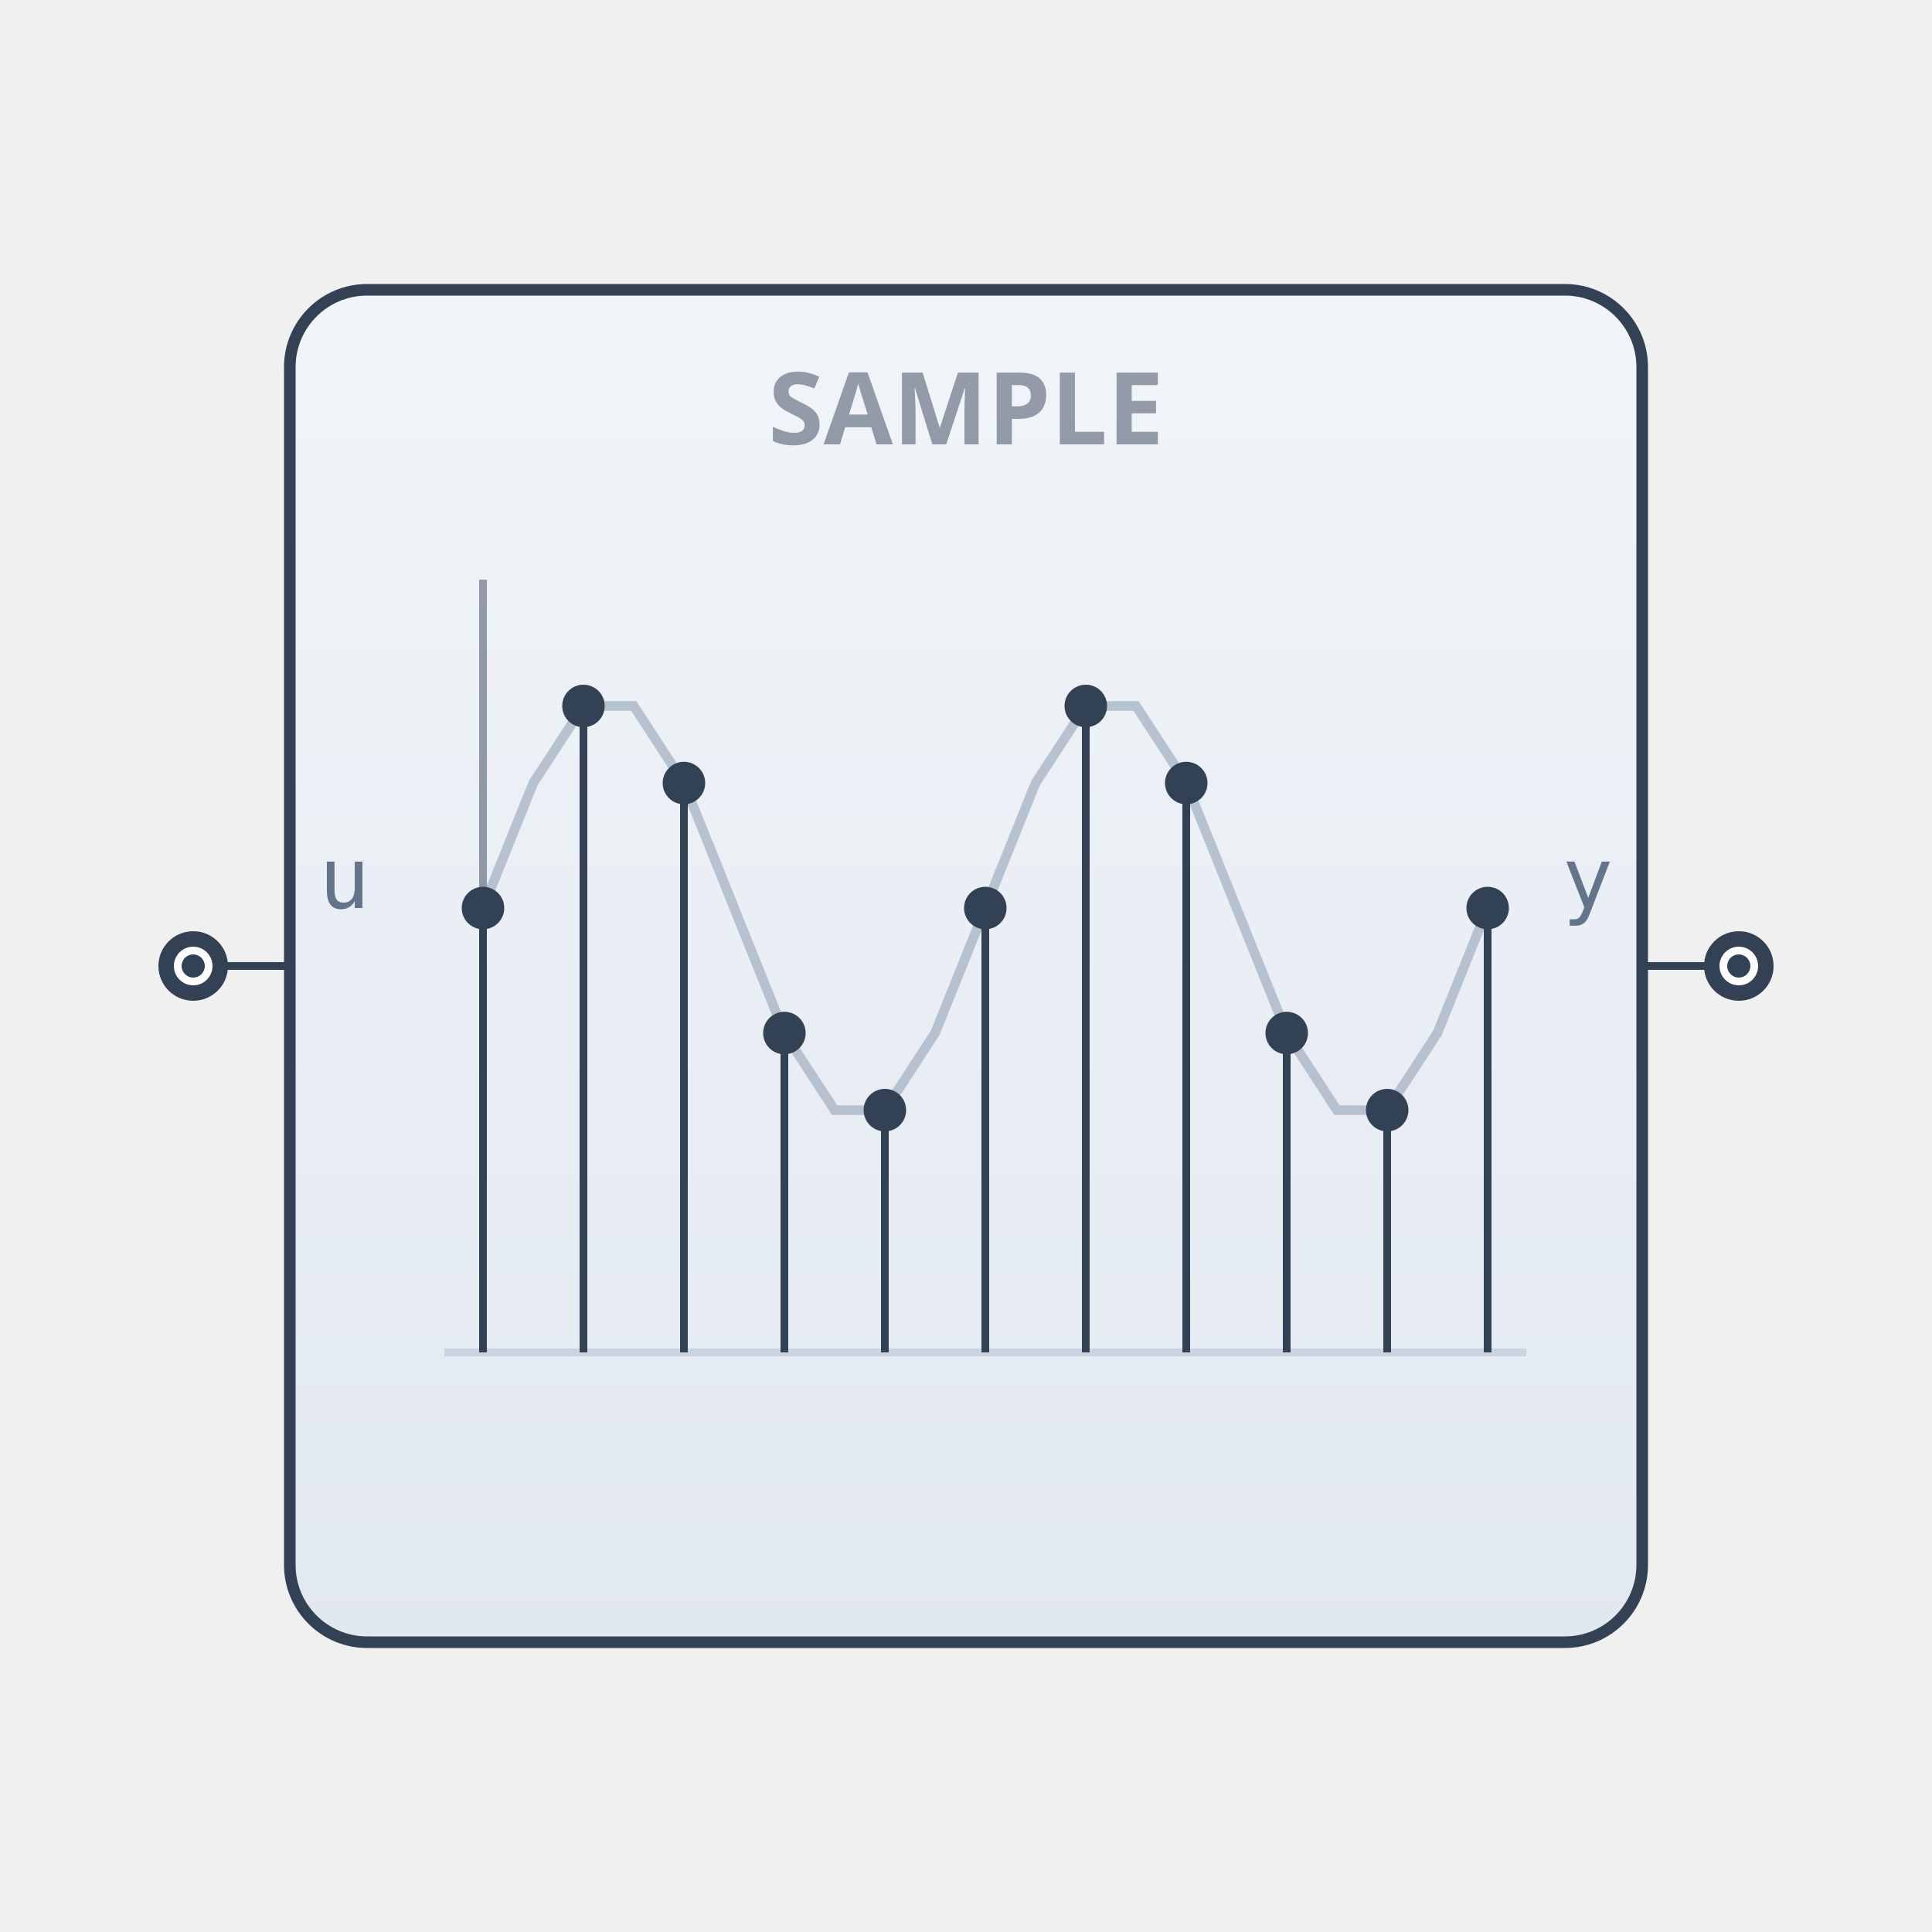
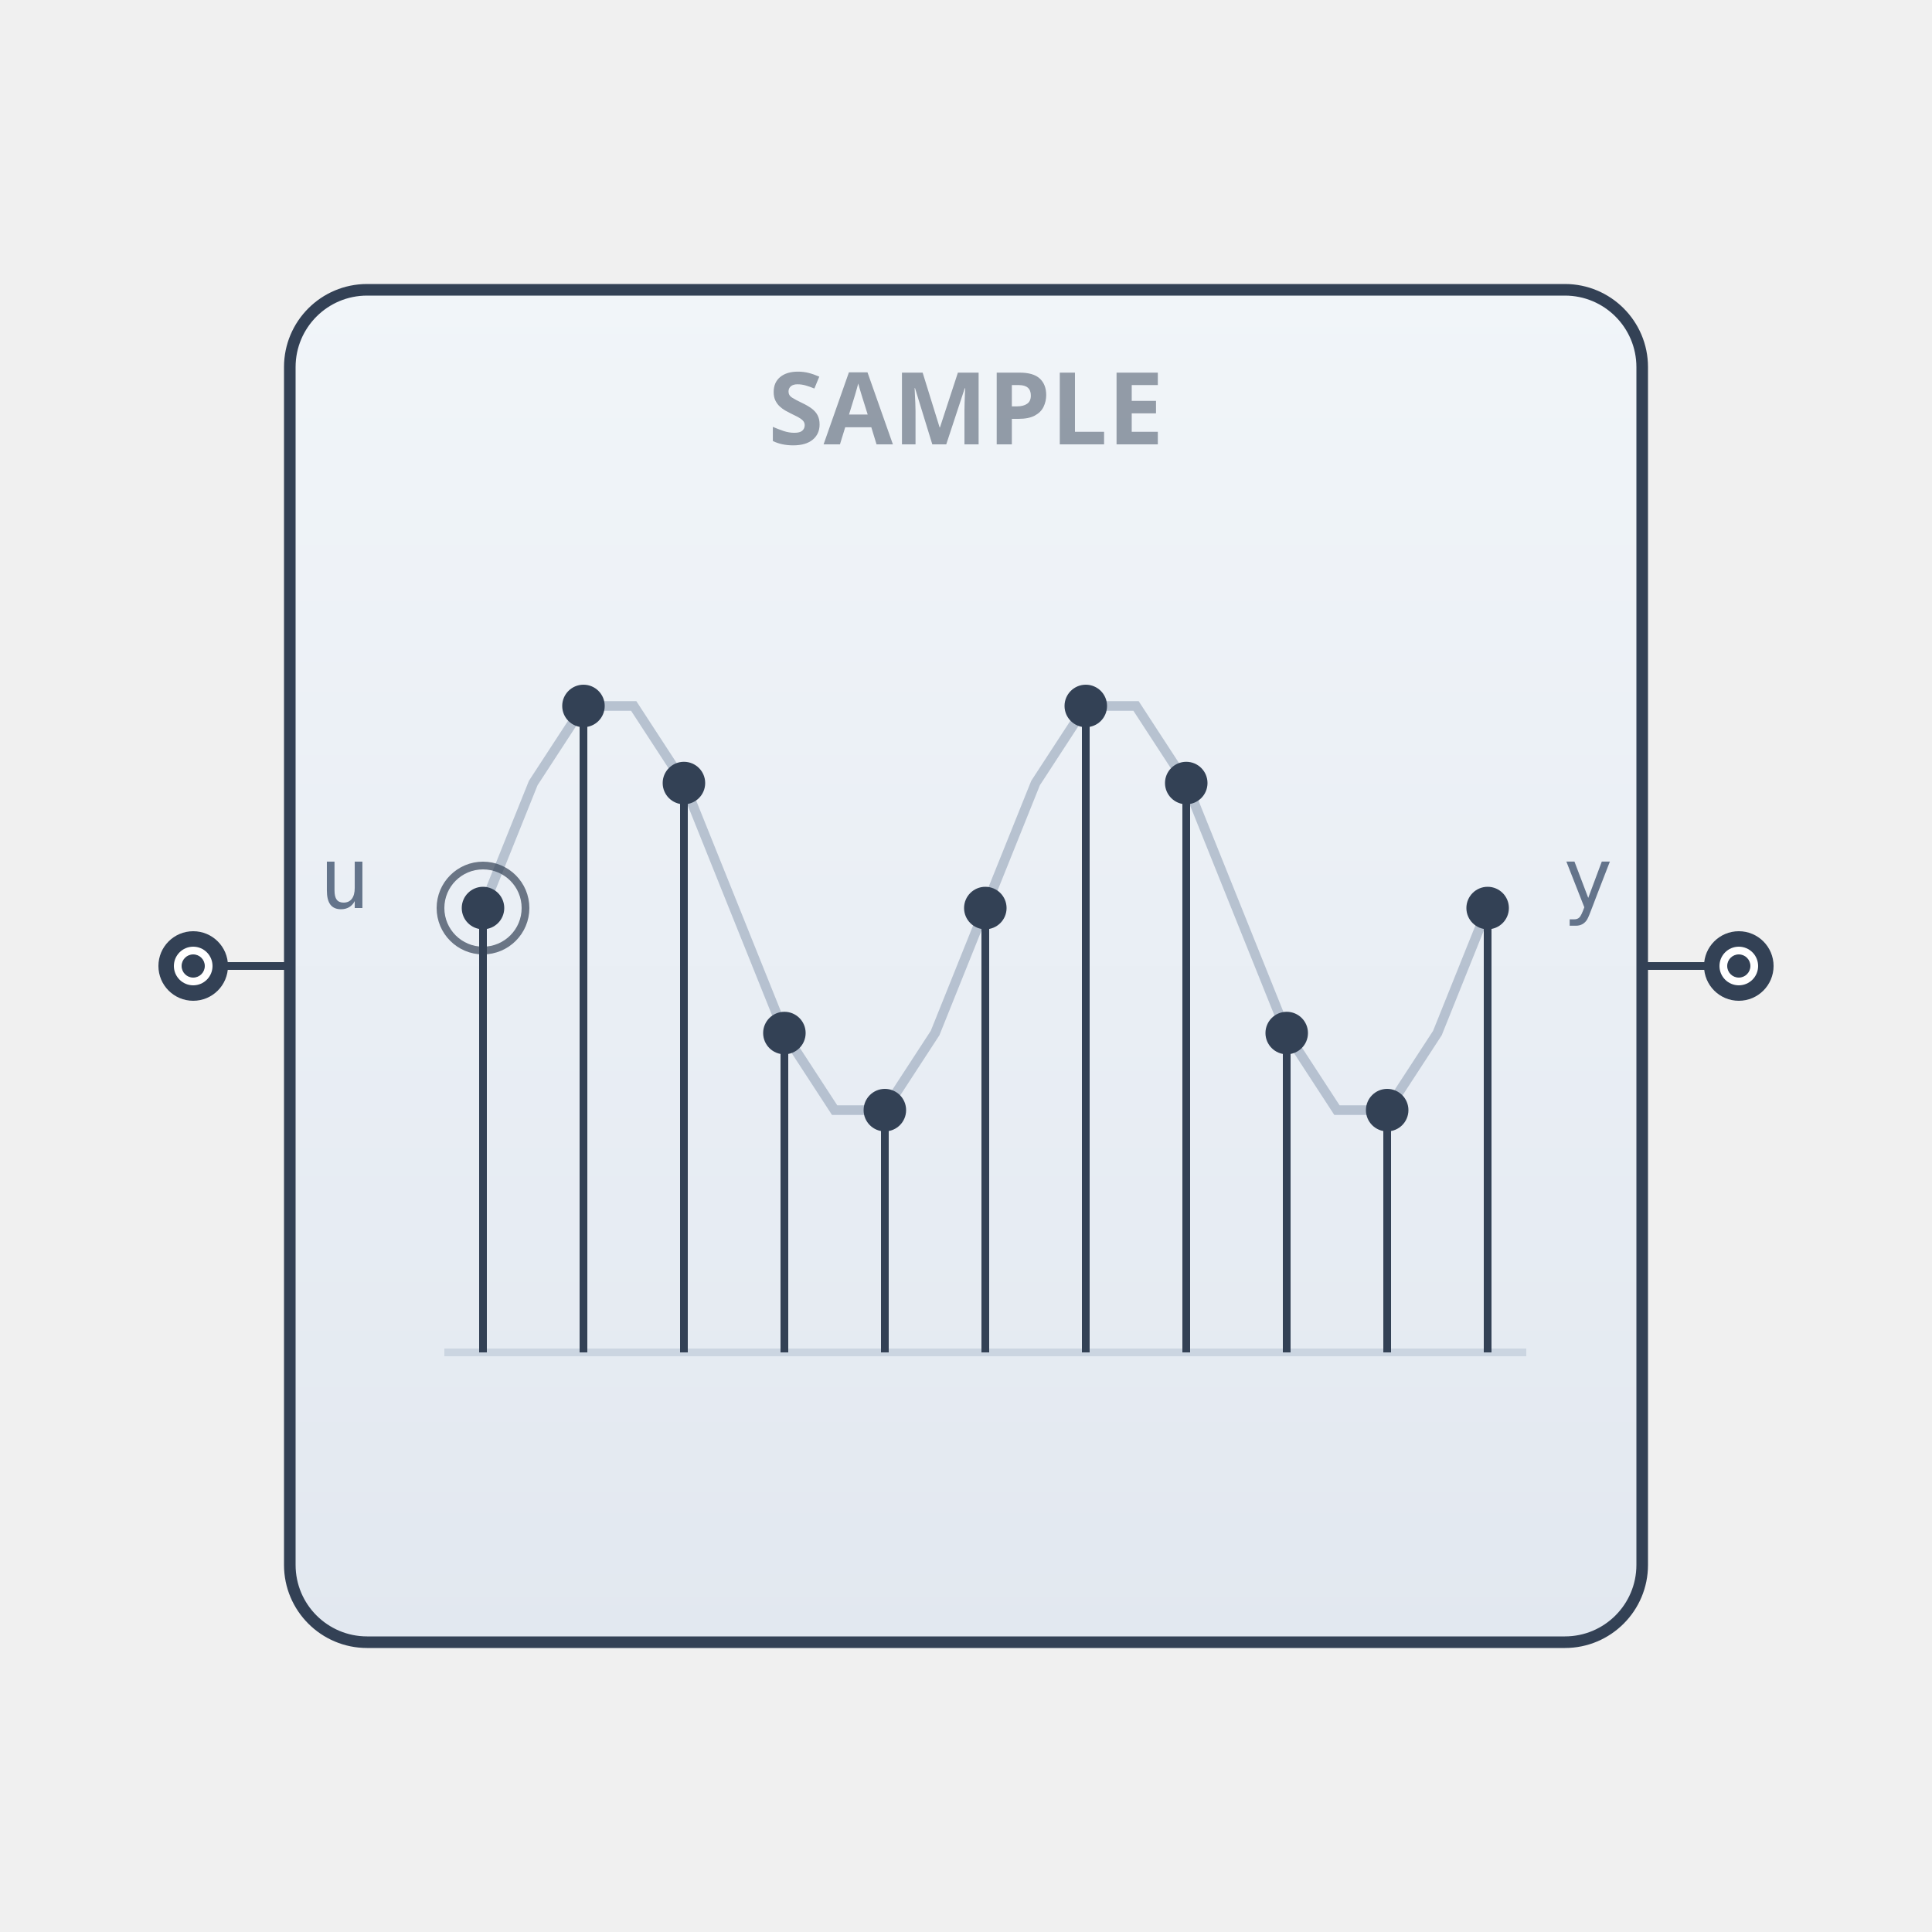
<svg xmlns="http://www.w3.org/2000/svg" viewBox="0 0 1000 1000" width="1000" height="1000">
  <defs>
    <linearGradient id="body" x1="0%" y1="0%" x2="0%" y2="100%">
      <stop offset="0%" stop-color="#F1F5F9" />
      <stop offset="100%" stop-color="#E2E8F0" />
    </linearGradient>
  </defs>
  <rect x="150" y="150" width="700" height="700" rx="40" fill="url(#body)" stroke="#334155" stroke-width="6" />
  <line x1="150" y1="500" x2="100" y2="500" stroke="#334155" stroke-width="4" />
  <line x1="850" y1="500" x2="900" y2="500" stroke="#334155" stroke-width="4" />
  <line x1="230" y1="700" x2="790" y2="700" stroke="#CBD5E1" stroke-width="4" />
  <polyline points="250,470 276,405.3 302,365.4 328,365.4 354,405.3 380,470 406,534.7 432,574.6 458,574.6 484,534.7 510,470 536,405.3 562,365.4 588,365.4 614,405.3 640,470 666,534.7 692,574.6 718,574.6 744,534.7 770,470" fill="none" stroke="#94A3B8" stroke-width="5" opacity="0.6" />
  <g stroke="#334155" stroke-width="4">
    <line x1="250" y1="700" x2="250" y2="470" />
    <line x1="302" y1="700" x2="302" y2="365.4" />
    <line x1="354" y1="700" x2="354" y2="405.3" />
    <line x1="406" y1="700" x2="406" y2="534.7" />
    <line x1="458" y1="700" x2="458" y2="574.6" />
    <line x1="510" y1="700" x2="510" y2="470" />
    <line x1="562" y1="700" x2="562" y2="365.4" />
    <line x1="614" y1="700" x2="614" y2="405.3" />
    <line x1="666" y1="700" x2="666" y2="534.7" />
    <line x1="718" y1="700" x2="718" y2="574.6" />
    <line x1="770" y1="700" x2="770" y2="470" />
  </g>
  <g fill="#334155">
    <circle cx="250" cy="470" r="11" />
    <circle cx="302" cy="365.4" r="11" />
    <circle cx="354" cy="405.3" r="11" />
    <circle cx="406" cy="534.7" r="11" />
    <circle cx="458" cy="574.6" r="11" />
    <circle cx="510" cy="470" r="11" />
    <circle cx="562" cy="365.4" r="11" />
    <circle cx="614" cy="405.3" r="11" />
    <circle cx="666" cy="534.7" r="11" />
    <circle cx="718" cy="574.6" r="11" />
    <circle cx="770" cy="470" r="11" />
  </g>
-   <line x1="250" y1="300" x2="250" y2="700" stroke="#334155" stroke-width="4" opacity="0.5">
-     <animate attributeName="x1" values="250;770;250" dur="4s" repeatCount="indefinite" />
-     <animate attributeName="x2" values="250;770;250" dur="4s" repeatCount="indefinite" />
-   </line>
+   <circle cx="250" cy="470" r="22" fill="none" stroke="#334155" stroke-width="4" opacity="0.7">
+     <animate attributeName="cx" calcMode="discrete" dur="5.5s" repeatCount="indefinite" values="250;302;354;406;458;510;562;614;666;718;770" />
+     <animate attributeName="cy" calcMode="discrete" dur="5.5s" repeatCount="indefinite" values="470;365.4;405.3;534.7;574.6;470;365.4;405.3;534.7;574.6;470" />
+   </circle>
  <circle cx="100" cy="500" r="18" fill="#334155" />
  <circle cx="100" cy="500" r="10" fill="#FFFFFF" />
  <circle cx="100" cy="500" r="6" fill="#334155" />
  <circle cx="900" cy="500" r="18" fill="#334155" />
  <circle cx="900" cy="500" r="10" fill="#FFFFFF" />
  <circle cx="900" cy="500" r="6" fill="#334155" />
  <text x="165" y="470" font-family="monospace" font-size="44" fill="#64748B" text-anchor="start">u</text>
  <text x="835" y="470" font-family="monospace" font-size="44" fill="#64748B" text-anchor="end">y</text>
  <text x="500" y="230" font-family="sans-serif" font-weight="bold" font-size="52" fill="#334155" text-anchor="middle" opacity="0.5">SAMPLE</text>
</svg>
